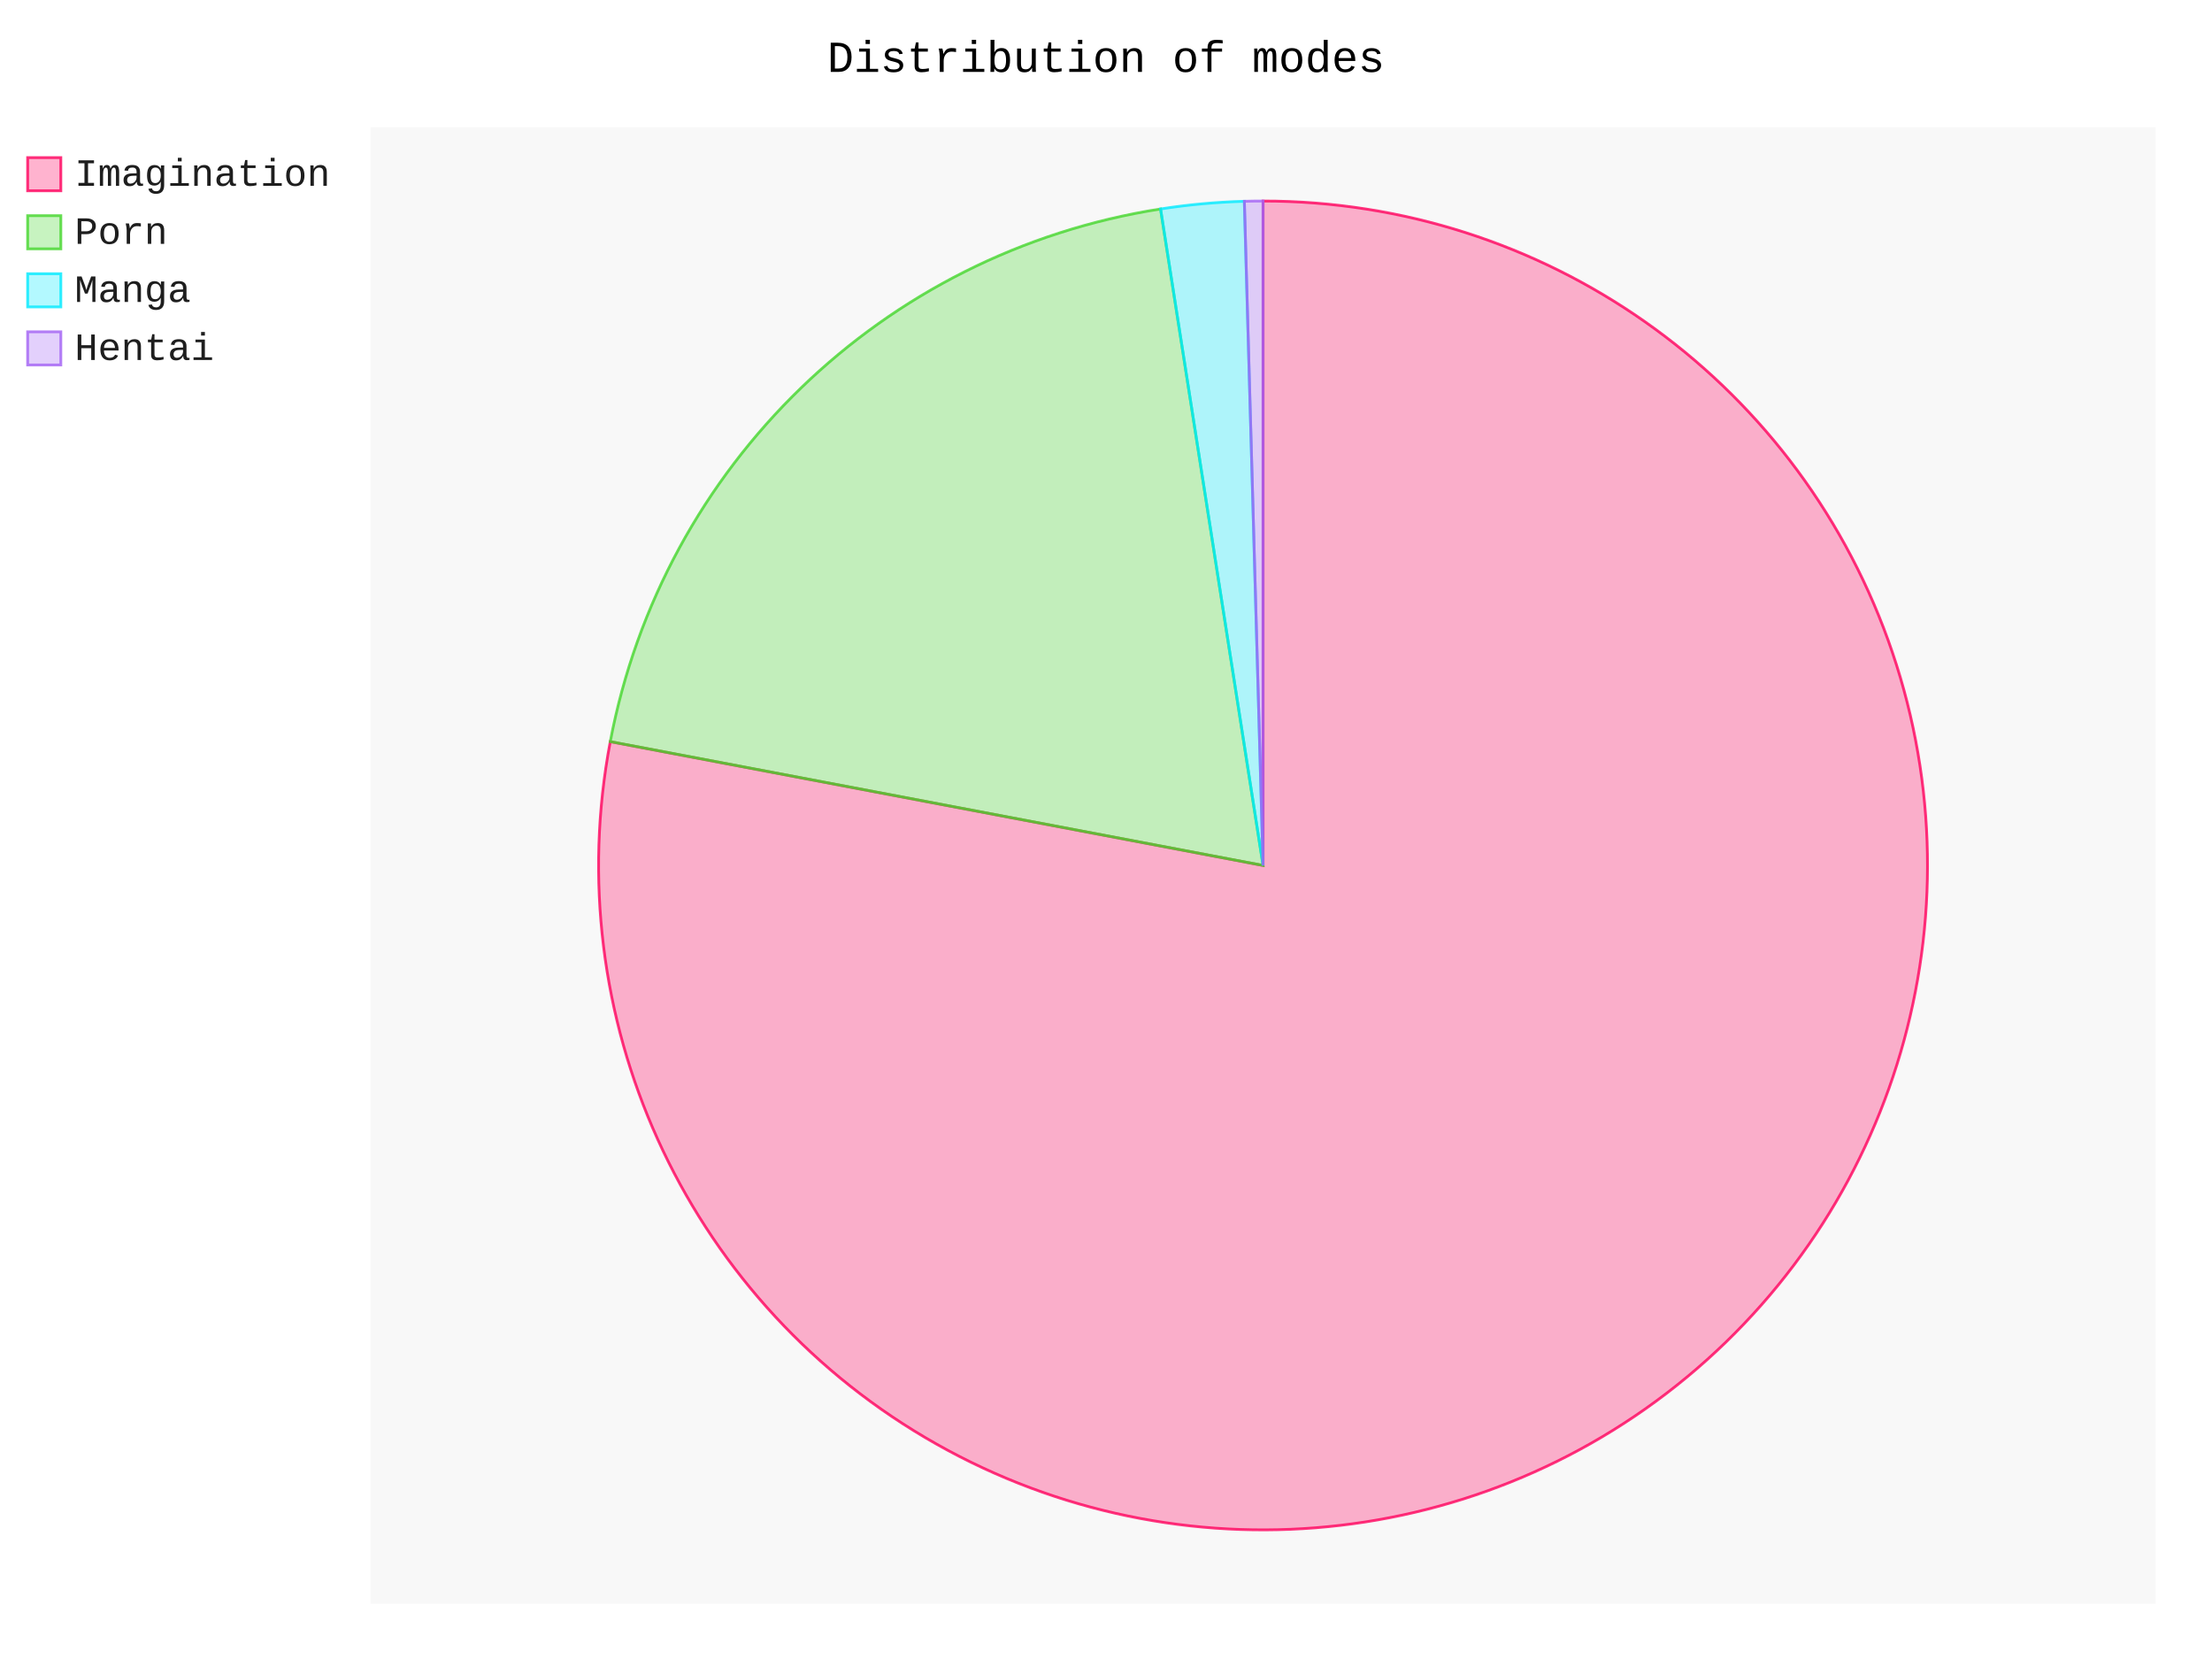
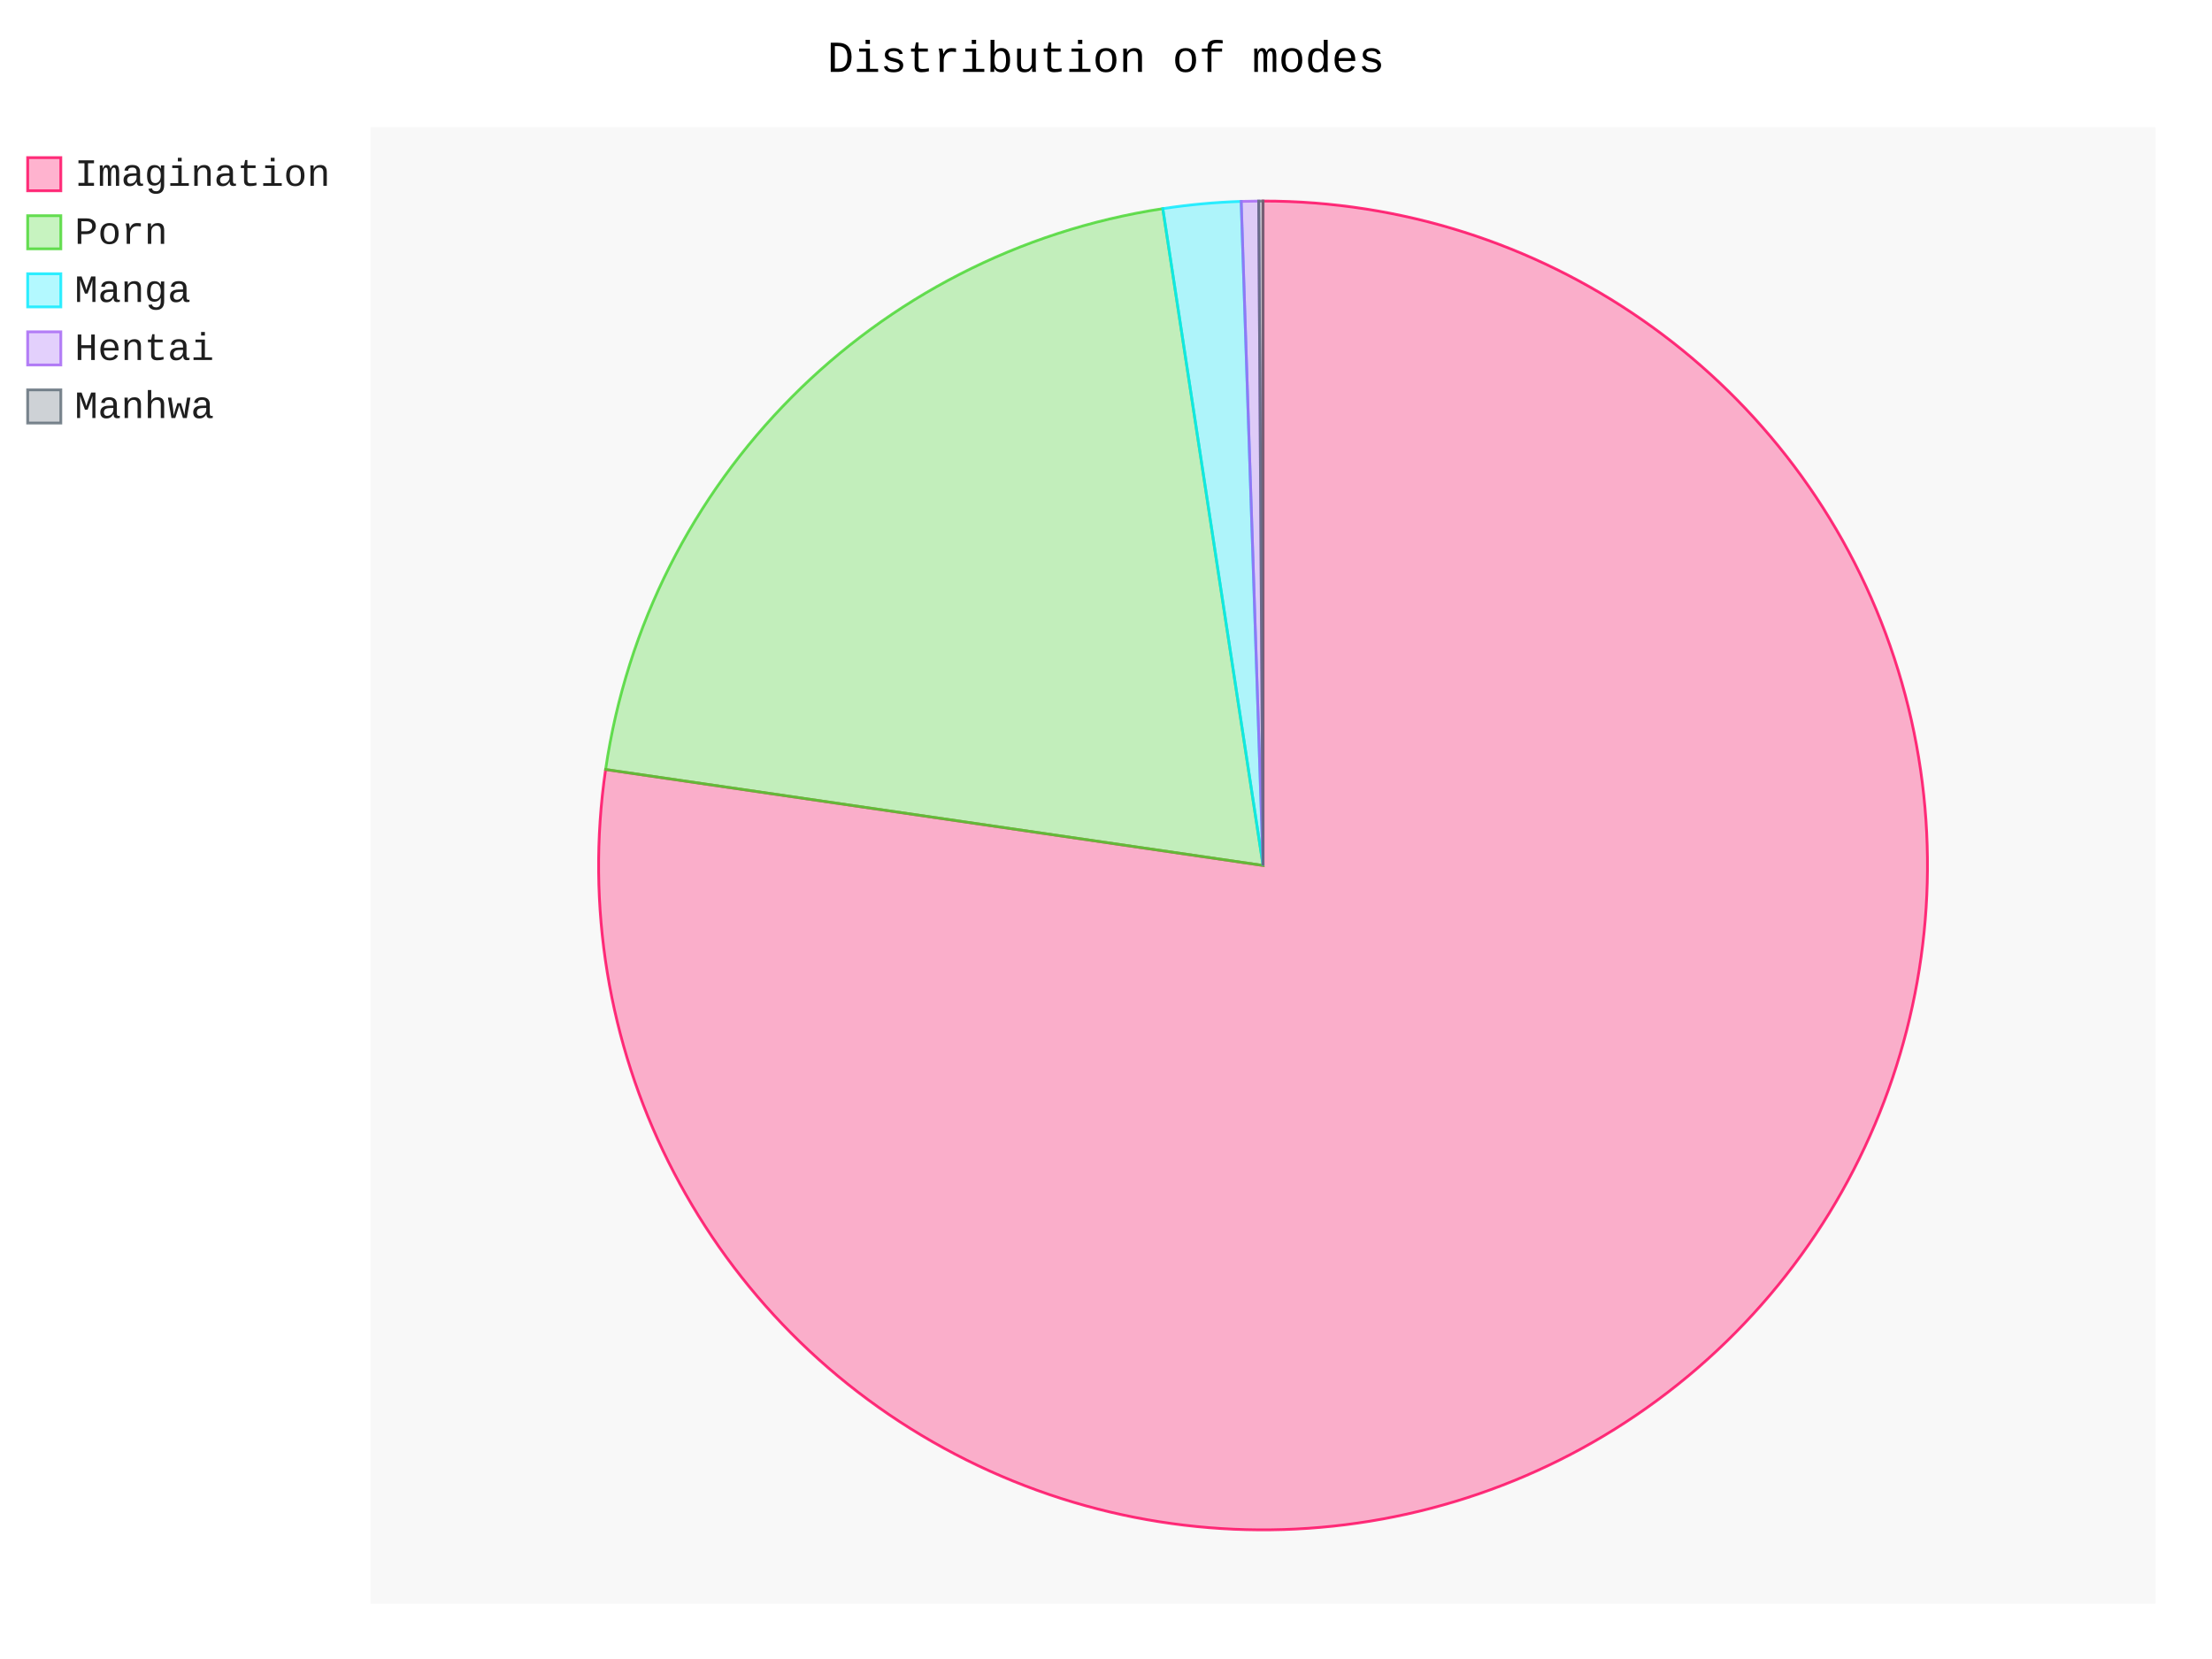
- <svg xmlns="http://www.w3.org/2000/svg" id="chart-06d33583-adc8-45d1-a6f2-03494afafda6" class="pygal-chart" viewBox="0 0 800 600">
+ <svg xmlns="http://www.w3.org/2000/svg" id="chart-ac68b195-cf0e-4a61-b8fe-f0a14c71ec48" class="pygal-chart" viewBox="0 0 800 600">
  <defs>
-     <style type="text/css">#chart-06d33583-adc8-45d1-a6f2-03494afafda6{-webkit-user-select:none;-webkit-font-smoothing:antialiased;font-family:Consolas,"Liberation Mono",Menlo,Courier,monospace}#chart-06d33583-adc8-45d1-a6f2-03494afafda6 .title{font-family:Consolas,"Liberation Mono",Menlo,Courier,monospace;font-size:16px}#chart-06d33583-adc8-45d1-a6f2-03494afafda6 .legends .legend text{font-family:Consolas,"Liberation Mono",Menlo,Courier,monospace;font-size:14px}#chart-06d33583-adc8-45d1-a6f2-03494afafda6 .axis text{font-family:Consolas,"Liberation Mono",Menlo,Courier,monospace;font-size:10px}#chart-06d33583-adc8-45d1-a6f2-03494afafda6 .axis text.major{font-family:Consolas,"Liberation Mono",Menlo,Courier,monospace;font-size:10px}#chart-06d33583-adc8-45d1-a6f2-03494afafda6 .text-overlay text.value{font-family:Consolas,"Liberation Mono",Menlo,Courier,monospace;font-size:16px}#chart-06d33583-adc8-45d1-a6f2-03494afafda6 .text-overlay text.label{font-family:Consolas,"Liberation Mono",Menlo,Courier,monospace;font-size:10px}#chart-06d33583-adc8-45d1-a6f2-03494afafda6 .tooltip{font-family:Consolas,"Liberation Mono",Menlo,Courier,monospace;font-size:14px}#chart-06d33583-adc8-45d1-a6f2-03494afafda6 text.no_data{font-family:Consolas,"Liberation Mono",Menlo,Courier,monospace;font-size:64px}
- #chart-06d33583-adc8-45d1-a6f2-03494afafda6{background-color:transparent}#chart-06d33583-adc8-45d1-a6f2-03494afafda6 path,#chart-06d33583-adc8-45d1-a6f2-03494afafda6 line,#chart-06d33583-adc8-45d1-a6f2-03494afafda6 rect,#chart-06d33583-adc8-45d1-a6f2-03494afafda6 circle{-webkit-transition:0.3s ease-out;-moz-transition:0.3s ease-out;transition:0.3s ease-out}#chart-06d33583-adc8-45d1-a6f2-03494afafda6 .graph &gt; .background{fill:transparent}#chart-06d33583-adc8-45d1-a6f2-03494afafda6 .plot &gt; .background{fill:#f8f8f8}#chart-06d33583-adc8-45d1-a6f2-03494afafda6 .graph{fill:rgba(30,30,30,1)}#chart-06d33583-adc8-45d1-a6f2-03494afafda6 text.no_data{fill:rgba(0,0,0,1)}#chart-06d33583-adc8-45d1-a6f2-03494afafda6 .title{fill:rgba(0,0,0,1)}#chart-06d33583-adc8-45d1-a6f2-03494afafda6 .legends .legend text{fill:rgba(30,30,30,1)}#chart-06d33583-adc8-45d1-a6f2-03494afafda6 .legends .legend:hover text{fill:rgba(0,0,0,1)}#chart-06d33583-adc8-45d1-a6f2-03494afafda6 .axis .line{stroke:rgba(0,0,0,1)}#chart-06d33583-adc8-45d1-a6f2-03494afafda6 .axis .guide.line{stroke:#aaa}#chart-06d33583-adc8-45d1-a6f2-03494afafda6 .axis .major.line{stroke:rgba(30,30,30,1)}#chart-06d33583-adc8-45d1-a6f2-03494afafda6 .axis text.major{fill:rgba(0,0,0,1)}#chart-06d33583-adc8-45d1-a6f2-03494afafda6 .axis.y .guides:hover .guide.line,#chart-06d33583-adc8-45d1-a6f2-03494afafda6 .line-graph .axis.x .guides:hover .guide.line,#chart-06d33583-adc8-45d1-a6f2-03494afafda6 .stackedline-graph .axis.x .guides:hover .guide.line,#chart-06d33583-adc8-45d1-a6f2-03494afafda6 .xy-graph .axis.x .guides:hover .guide.line{stroke:rgba(0,0,0,1)}#chart-06d33583-adc8-45d1-a6f2-03494afafda6 .axis .guides:hover text{fill:rgba(0,0,0,1)}#chart-06d33583-adc8-45d1-a6f2-03494afafda6 .reactive{fill-opacity:.3;stroke-opacity:.8;stroke-width:1}#chart-06d33583-adc8-45d1-a6f2-03494afafda6 .ci{stroke:rgba(30,30,30,1)}#chart-06d33583-adc8-45d1-a6f2-03494afafda6 .reactive.active,#chart-06d33583-adc8-45d1-a6f2-03494afafda6 .active .reactive{fill-opacity:.8;stroke-opacity:.95;stroke-width:4}#chart-06d33583-adc8-45d1-a6f2-03494afafda6 .ci .reactive.active{stroke-width:1.5}#chart-06d33583-adc8-45d1-a6f2-03494afafda6 .series text{fill:rgba(0,0,0,1)}#chart-06d33583-adc8-45d1-a6f2-03494afafda6 .tooltip rect{fill:#f8f8f8;stroke:rgba(0,0,0,1);-webkit-transition:opacity 0.3s ease-out;-moz-transition:opacity 0.3s ease-out;transition:opacity 0.3s ease-out}#chart-06d33583-adc8-45d1-a6f2-03494afafda6 .tooltip .label{fill:rgba(30,30,30,1)}#chart-06d33583-adc8-45d1-a6f2-03494afafda6 .tooltip .label{fill:rgba(30,30,30,1)}#chart-06d33583-adc8-45d1-a6f2-03494afafda6 .tooltip .legend{font-size:.8em;fill:#aaa}#chart-06d33583-adc8-45d1-a6f2-03494afafda6 .tooltip .x_label{font-size:.6em;fill:rgba(0,0,0,1)}#chart-06d33583-adc8-45d1-a6f2-03494afafda6 .tooltip .xlink{font-size:.5em;text-decoration:underline}#chart-06d33583-adc8-45d1-a6f2-03494afafda6 .tooltip .value{font-size:1.5em}#chart-06d33583-adc8-45d1-a6f2-03494afafda6 .bound{font-size:.5em}#chart-06d33583-adc8-45d1-a6f2-03494afafda6 .max-value{font-size:.75em;fill:#aaa}#chart-06d33583-adc8-45d1-a6f2-03494afafda6 .map-element{fill:#f8f8f8;stroke:#aaa !important}#chart-06d33583-adc8-45d1-a6f2-03494afafda6 .map-element .reactive{fill-opacity:inherit;stroke-opacity:inherit}#chart-06d33583-adc8-45d1-a6f2-03494afafda6 .color-0,#chart-06d33583-adc8-45d1-a6f2-03494afafda6 .color-0 a:visited{stroke:#ff005d;fill:#ff005d}#chart-06d33583-adc8-45d1-a6f2-03494afafda6 .color-1,#chart-06d33583-adc8-45d1-a6f2-03494afafda6 .color-1 a:visited{stroke:#44d62c;fill:#44d62c}#chart-06d33583-adc8-45d1-a6f2-03494afafda6 .color-2,#chart-06d33583-adc8-45d1-a6f2-03494afafda6 .color-2 a:visited{stroke:#00eaff;fill:#00eaff}#chart-06d33583-adc8-45d1-a6f2-03494afafda6 .color-3,#chart-06d33583-adc8-45d1-a6f2-03494afafda6 .color-3 a:visited{stroke:#a262f4;fill:#a262f4}#chart-06d33583-adc8-45d1-a6f2-03494afafda6 .text-overlay .color-0 text{fill:black}#chart-06d33583-adc8-45d1-a6f2-03494afafda6 .text-overlay .color-1 text{fill:black}#chart-06d33583-adc8-45d1-a6f2-03494afafda6 .text-overlay .color-2 text{fill:black}#chart-06d33583-adc8-45d1-a6f2-03494afafda6 .text-overlay .color-3 text{fill:black}
- #chart-06d33583-adc8-45d1-a6f2-03494afafda6 text.no_data{text-anchor:middle}#chart-06d33583-adc8-45d1-a6f2-03494afafda6 .guide.line{fill:none}#chart-06d33583-adc8-45d1-a6f2-03494afafda6 .centered{text-anchor:middle}#chart-06d33583-adc8-45d1-a6f2-03494afafda6 .title{text-anchor:middle}#chart-06d33583-adc8-45d1-a6f2-03494afafda6 .legends .legend text{fill-opacity:1}#chart-06d33583-adc8-45d1-a6f2-03494afafda6 .axis.x text{text-anchor:middle}#chart-06d33583-adc8-45d1-a6f2-03494afafda6 .axis.x:not(.web) text[transform]{text-anchor:start}#chart-06d33583-adc8-45d1-a6f2-03494afafda6 .axis.x:not(.web) text[transform].backwards{text-anchor:end}#chart-06d33583-adc8-45d1-a6f2-03494afafda6 .axis.y text{text-anchor:end}#chart-06d33583-adc8-45d1-a6f2-03494afafda6 .axis.y text[transform].backwards{text-anchor:start}#chart-06d33583-adc8-45d1-a6f2-03494afafda6 .axis.y2 text{text-anchor:start}#chart-06d33583-adc8-45d1-a6f2-03494afafda6 .axis.y2 text[transform].backwards{text-anchor:end}#chart-06d33583-adc8-45d1-a6f2-03494afafda6 .axis .guide.line{stroke-dasharray:4,4;stroke:#ccc}#chart-06d33583-adc8-45d1-a6f2-03494afafda6 .axis .major.guide.line{stroke-dasharray:6,6;stroke:#bbb}#chart-06d33583-adc8-45d1-a6f2-03494afafda6 .horizontal .axis.y .guide.line,#chart-06d33583-adc8-45d1-a6f2-03494afafda6 .horizontal .axis.y2 .guide.line,#chart-06d33583-adc8-45d1-a6f2-03494afafda6 .vertical .axis.x .guide.line{opacity:0}#chart-06d33583-adc8-45d1-a6f2-03494afafda6 .horizontal .axis.always_show .guide.line,#chart-06d33583-adc8-45d1-a6f2-03494afafda6 .vertical .axis.always_show .guide.line{opacity:1 !important}#chart-06d33583-adc8-45d1-a6f2-03494afafda6 .axis.y .guides:hover .guide.line,#chart-06d33583-adc8-45d1-a6f2-03494afafda6 .axis.y2 .guides:hover .guide.line,#chart-06d33583-adc8-45d1-a6f2-03494afafda6 .axis.x .guides:hover .guide.line{opacity:1}#chart-06d33583-adc8-45d1-a6f2-03494afafda6 .axis .guides:hover text{opacity:1}#chart-06d33583-adc8-45d1-a6f2-03494afafda6 .nofill{fill:none}#chart-06d33583-adc8-45d1-a6f2-03494afafda6 .subtle-fill{fill-opacity:.2}#chart-06d33583-adc8-45d1-a6f2-03494afafda6 .dot{stroke-width:1px;fill-opacity:1;stroke-opacity:1}#chart-06d33583-adc8-45d1-a6f2-03494afafda6 .dot.active{stroke-width:5px}#chart-06d33583-adc8-45d1-a6f2-03494afafda6 .dot.negative{fill:transparent}#chart-06d33583-adc8-45d1-a6f2-03494afafda6 text,#chart-06d33583-adc8-45d1-a6f2-03494afafda6 tspan{stroke:none !important}#chart-06d33583-adc8-45d1-a6f2-03494afafda6 .series text.active{opacity:1}#chart-06d33583-adc8-45d1-a6f2-03494afafda6 .tooltip rect{fill-opacity:.95;stroke-width:.5}#chart-06d33583-adc8-45d1-a6f2-03494afafda6 .tooltip text{fill-opacity:1}#chart-06d33583-adc8-45d1-a6f2-03494afafda6 .showable{visibility:hidden}#chart-06d33583-adc8-45d1-a6f2-03494afafda6 .showable.shown{visibility:visible}#chart-06d33583-adc8-45d1-a6f2-03494afafda6 .gauge-background{fill:rgba(240,240,240,1);stroke:none}#chart-06d33583-adc8-45d1-a6f2-03494afafda6 .bg-lines{stroke:transparent;stroke-width:2px}</style>
+     <style type="text/css">#chart-ac68b195-cf0e-4a61-b8fe-f0a14c71ec48{-webkit-user-select:none;-webkit-font-smoothing:antialiased;font-family:Consolas,"Liberation Mono",Menlo,Courier,monospace}#chart-ac68b195-cf0e-4a61-b8fe-f0a14c71ec48 .title{font-family:Consolas,"Liberation Mono",Menlo,Courier,monospace;font-size:16px}#chart-ac68b195-cf0e-4a61-b8fe-f0a14c71ec48 .legends .legend text{font-family:Consolas,"Liberation Mono",Menlo,Courier,monospace;font-size:14px}#chart-ac68b195-cf0e-4a61-b8fe-f0a14c71ec48 .axis text{font-family:Consolas,"Liberation Mono",Menlo,Courier,monospace;font-size:10px}#chart-ac68b195-cf0e-4a61-b8fe-f0a14c71ec48 .axis text.major{font-family:Consolas,"Liberation Mono",Menlo,Courier,monospace;font-size:10px}#chart-ac68b195-cf0e-4a61-b8fe-f0a14c71ec48 .text-overlay text.value{font-family:Consolas,"Liberation Mono",Menlo,Courier,monospace;font-size:16px}#chart-ac68b195-cf0e-4a61-b8fe-f0a14c71ec48 .text-overlay text.label{font-family:Consolas,"Liberation Mono",Menlo,Courier,monospace;font-size:10px}#chart-ac68b195-cf0e-4a61-b8fe-f0a14c71ec48 .tooltip{font-family:Consolas,"Liberation Mono",Menlo,Courier,monospace;font-size:14px}#chart-ac68b195-cf0e-4a61-b8fe-f0a14c71ec48 text.no_data{font-family:Consolas,"Liberation Mono",Menlo,Courier,monospace;font-size:64px}
+ #chart-ac68b195-cf0e-4a61-b8fe-f0a14c71ec48{background-color:transparent}#chart-ac68b195-cf0e-4a61-b8fe-f0a14c71ec48 path,#chart-ac68b195-cf0e-4a61-b8fe-f0a14c71ec48 line,#chart-ac68b195-cf0e-4a61-b8fe-f0a14c71ec48 rect,#chart-ac68b195-cf0e-4a61-b8fe-f0a14c71ec48 circle{-webkit-transition:0.3s ease-out;-moz-transition:0.3s ease-out;transition:0.3s ease-out}#chart-ac68b195-cf0e-4a61-b8fe-f0a14c71ec48 .graph &gt; .background{fill:transparent}#chart-ac68b195-cf0e-4a61-b8fe-f0a14c71ec48 .plot &gt; .background{fill:#f8f8f8}#chart-ac68b195-cf0e-4a61-b8fe-f0a14c71ec48 .graph{fill:rgba(30,30,30,1)}#chart-ac68b195-cf0e-4a61-b8fe-f0a14c71ec48 text.no_data{fill:rgba(0,0,0,1)}#chart-ac68b195-cf0e-4a61-b8fe-f0a14c71ec48 .title{fill:rgba(0,0,0,1)}#chart-ac68b195-cf0e-4a61-b8fe-f0a14c71ec48 .legends .legend text{fill:rgba(30,30,30,1)}#chart-ac68b195-cf0e-4a61-b8fe-f0a14c71ec48 .legends .legend:hover text{fill:rgba(0,0,0,1)}#chart-ac68b195-cf0e-4a61-b8fe-f0a14c71ec48 .axis .line{stroke:rgba(0,0,0,1)}#chart-ac68b195-cf0e-4a61-b8fe-f0a14c71ec48 .axis .guide.line{stroke:#aaa}#chart-ac68b195-cf0e-4a61-b8fe-f0a14c71ec48 .axis .major.line{stroke:rgba(30,30,30,1)}#chart-ac68b195-cf0e-4a61-b8fe-f0a14c71ec48 .axis text.major{fill:rgba(0,0,0,1)}#chart-ac68b195-cf0e-4a61-b8fe-f0a14c71ec48 .axis.y .guides:hover .guide.line,#chart-ac68b195-cf0e-4a61-b8fe-f0a14c71ec48 .line-graph .axis.x .guides:hover .guide.line,#chart-ac68b195-cf0e-4a61-b8fe-f0a14c71ec48 .stackedline-graph .axis.x .guides:hover .guide.line,#chart-ac68b195-cf0e-4a61-b8fe-f0a14c71ec48 .xy-graph .axis.x .guides:hover .guide.line{stroke:rgba(0,0,0,1)}#chart-ac68b195-cf0e-4a61-b8fe-f0a14c71ec48 .axis .guides:hover text{fill:rgba(0,0,0,1)}#chart-ac68b195-cf0e-4a61-b8fe-f0a14c71ec48 .reactive{fill-opacity:.3;stroke-opacity:.8;stroke-width:1}#chart-ac68b195-cf0e-4a61-b8fe-f0a14c71ec48 .ci{stroke:rgba(30,30,30,1)}#chart-ac68b195-cf0e-4a61-b8fe-f0a14c71ec48 .reactive.active,#chart-ac68b195-cf0e-4a61-b8fe-f0a14c71ec48 .active .reactive{fill-opacity:.8;stroke-opacity:.95;stroke-width:4}#chart-ac68b195-cf0e-4a61-b8fe-f0a14c71ec48 .ci .reactive.active{stroke-width:1.5}#chart-ac68b195-cf0e-4a61-b8fe-f0a14c71ec48 .series text{fill:rgba(0,0,0,1)}#chart-ac68b195-cf0e-4a61-b8fe-f0a14c71ec48 .tooltip rect{fill:#f8f8f8;stroke:rgba(0,0,0,1);-webkit-transition:opacity 0.3s ease-out;-moz-transition:opacity 0.3s ease-out;transition:opacity 0.3s ease-out}#chart-ac68b195-cf0e-4a61-b8fe-f0a14c71ec48 .tooltip .label{fill:rgba(30,30,30,1)}#chart-ac68b195-cf0e-4a61-b8fe-f0a14c71ec48 .tooltip .label{fill:rgba(30,30,30,1)}#chart-ac68b195-cf0e-4a61-b8fe-f0a14c71ec48 .tooltip .legend{font-size:.8em;fill:#aaa}#chart-ac68b195-cf0e-4a61-b8fe-f0a14c71ec48 .tooltip .x_label{font-size:.6em;fill:rgba(0,0,0,1)}#chart-ac68b195-cf0e-4a61-b8fe-f0a14c71ec48 .tooltip .xlink{font-size:.5em;text-decoration:underline}#chart-ac68b195-cf0e-4a61-b8fe-f0a14c71ec48 .tooltip .value{font-size:1.5em}#chart-ac68b195-cf0e-4a61-b8fe-f0a14c71ec48 .bound{font-size:.5em}#chart-ac68b195-cf0e-4a61-b8fe-f0a14c71ec48 .max-value{font-size:.75em;fill:#aaa}#chart-ac68b195-cf0e-4a61-b8fe-f0a14c71ec48 .map-element{fill:#f8f8f8;stroke:#aaa !important}#chart-ac68b195-cf0e-4a61-b8fe-f0a14c71ec48 .map-element .reactive{fill-opacity:inherit;stroke-opacity:inherit}#chart-ac68b195-cf0e-4a61-b8fe-f0a14c71ec48 .color-0,#chart-ac68b195-cf0e-4a61-b8fe-f0a14c71ec48 .color-0 a:visited{stroke:#ff005d;fill:#ff005d}#chart-ac68b195-cf0e-4a61-b8fe-f0a14c71ec48 .color-1,#chart-ac68b195-cf0e-4a61-b8fe-f0a14c71ec48 .color-1 a:visited{stroke:#44d62c;fill:#44d62c}#chart-ac68b195-cf0e-4a61-b8fe-f0a14c71ec48 .color-2,#chart-ac68b195-cf0e-4a61-b8fe-f0a14c71ec48 .color-2 a:visited{stroke:#00eaff;fill:#00eaff}#chart-ac68b195-cf0e-4a61-b8fe-f0a14c71ec48 .color-3,#chart-ac68b195-cf0e-4a61-b8fe-f0a14c71ec48 .color-3 a:visited{stroke:#a262f4;fill:#a262f4}#chart-ac68b195-cf0e-4a61-b8fe-f0a14c71ec48 .color-4,#chart-ac68b195-cf0e-4a61-b8fe-f0a14c71ec48 .color-4 a:visited{stroke:#5c6975;fill:#5c6975}#chart-ac68b195-cf0e-4a61-b8fe-f0a14c71ec48 .text-overlay .color-0 text{fill:black}#chart-ac68b195-cf0e-4a61-b8fe-f0a14c71ec48 .text-overlay .color-1 text{fill:black}#chart-ac68b195-cf0e-4a61-b8fe-f0a14c71ec48 .text-overlay .color-2 text{fill:black}#chart-ac68b195-cf0e-4a61-b8fe-f0a14c71ec48 .text-overlay .color-3 text{fill:black}#chart-ac68b195-cf0e-4a61-b8fe-f0a14c71ec48 .text-overlay .color-4 text{fill:black}
+ #chart-ac68b195-cf0e-4a61-b8fe-f0a14c71ec48 text.no_data{text-anchor:middle}#chart-ac68b195-cf0e-4a61-b8fe-f0a14c71ec48 .guide.line{fill:none}#chart-ac68b195-cf0e-4a61-b8fe-f0a14c71ec48 .centered{text-anchor:middle}#chart-ac68b195-cf0e-4a61-b8fe-f0a14c71ec48 .title{text-anchor:middle}#chart-ac68b195-cf0e-4a61-b8fe-f0a14c71ec48 .legends .legend text{fill-opacity:1}#chart-ac68b195-cf0e-4a61-b8fe-f0a14c71ec48 .axis.x text{text-anchor:middle}#chart-ac68b195-cf0e-4a61-b8fe-f0a14c71ec48 .axis.x:not(.web) text[transform]{text-anchor:start}#chart-ac68b195-cf0e-4a61-b8fe-f0a14c71ec48 .axis.x:not(.web) text[transform].backwards{text-anchor:end}#chart-ac68b195-cf0e-4a61-b8fe-f0a14c71ec48 .axis.y text{text-anchor:end}#chart-ac68b195-cf0e-4a61-b8fe-f0a14c71ec48 .axis.y text[transform].backwards{text-anchor:start}#chart-ac68b195-cf0e-4a61-b8fe-f0a14c71ec48 .axis.y2 text{text-anchor:start}#chart-ac68b195-cf0e-4a61-b8fe-f0a14c71ec48 .axis.y2 text[transform].backwards{text-anchor:end}#chart-ac68b195-cf0e-4a61-b8fe-f0a14c71ec48 .axis .guide.line{stroke-dasharray:4,4;stroke:#ccc}#chart-ac68b195-cf0e-4a61-b8fe-f0a14c71ec48 .axis .major.guide.line{stroke-dasharray:6,6;stroke:#bbb}#chart-ac68b195-cf0e-4a61-b8fe-f0a14c71ec48 .horizontal .axis.y .guide.line,#chart-ac68b195-cf0e-4a61-b8fe-f0a14c71ec48 .horizontal .axis.y2 .guide.line,#chart-ac68b195-cf0e-4a61-b8fe-f0a14c71ec48 .vertical .axis.x .guide.line{opacity:0}#chart-ac68b195-cf0e-4a61-b8fe-f0a14c71ec48 .horizontal .axis.always_show .guide.line,#chart-ac68b195-cf0e-4a61-b8fe-f0a14c71ec48 .vertical .axis.always_show .guide.line{opacity:1 !important}#chart-ac68b195-cf0e-4a61-b8fe-f0a14c71ec48 .axis.y .guides:hover .guide.line,#chart-ac68b195-cf0e-4a61-b8fe-f0a14c71ec48 .axis.y2 .guides:hover .guide.line,#chart-ac68b195-cf0e-4a61-b8fe-f0a14c71ec48 .axis.x .guides:hover .guide.line{opacity:1}#chart-ac68b195-cf0e-4a61-b8fe-f0a14c71ec48 .axis .guides:hover text{opacity:1}#chart-ac68b195-cf0e-4a61-b8fe-f0a14c71ec48 .nofill{fill:none}#chart-ac68b195-cf0e-4a61-b8fe-f0a14c71ec48 .subtle-fill{fill-opacity:.2}#chart-ac68b195-cf0e-4a61-b8fe-f0a14c71ec48 .dot{stroke-width:1px;fill-opacity:1;stroke-opacity:1}#chart-ac68b195-cf0e-4a61-b8fe-f0a14c71ec48 .dot.active{stroke-width:5px}#chart-ac68b195-cf0e-4a61-b8fe-f0a14c71ec48 .dot.negative{fill:transparent}#chart-ac68b195-cf0e-4a61-b8fe-f0a14c71ec48 text,#chart-ac68b195-cf0e-4a61-b8fe-f0a14c71ec48 tspan{stroke:none !important}#chart-ac68b195-cf0e-4a61-b8fe-f0a14c71ec48 .series text.active{opacity:1}#chart-ac68b195-cf0e-4a61-b8fe-f0a14c71ec48 .tooltip rect{fill-opacity:.95;stroke-width:.5}#chart-ac68b195-cf0e-4a61-b8fe-f0a14c71ec48 .tooltip text{fill-opacity:1}#chart-ac68b195-cf0e-4a61-b8fe-f0a14c71ec48 .showable{visibility:hidden}#chart-ac68b195-cf0e-4a61-b8fe-f0a14c71ec48 .showable.shown{visibility:visible}#chart-ac68b195-cf0e-4a61-b8fe-f0a14c71ec48 .gauge-background{fill:rgba(240,240,240,1);stroke:none}#chart-ac68b195-cf0e-4a61-b8fe-f0a14c71ec48 .bg-lines{stroke:transparent;stroke-width:2px}</style>
  </defs>
  <g class="graph pie-graph vertical">
    <rect x="0" y="0" width="800" height="600" class="background" />
    <g transform="translate(134, 46)" class="plot">
      <rect x="0" y="0" width="645.6" height="534" class="background" />
      <g class="series serie-0 color-0">
        <g class="slices">
          <g class="slice">
-             <path d="M322.8 26.7 A240.3 240.3 0 1 1 86.709 222.222 L322.8 267 A0 0 0 1 0 322.8 267 z" class="slice reactive tooltip-trigger" />
+             <path d="M322.8 26.7 A240.3 240.3 0 1 1 85.018 232.303 L322.8 267 A0 0 0 1 0 322.8 267 z" class="slice reactive tooltip-trigger" />
          </g>
        </g>
      </g>
      <g class="series serie-1 color-1">
        <g class="slices">
          <g class="slice">
-             <path d="M86.709 222.222 A240.3 240.3 0 0 1 285.731 29.576 L322.8 267 A0 0 0 0 0 322.8 267 z" class="slice reactive tooltip-trigger" />
+             <path d="M85.018 232.303 A240.3 240.3 0 0 1 286.538 29.452 L322.8 267 A0 0 0 0 0 322.8 267 z" class="slice reactive tooltip-trigger" />
          </g>
        </g>
      </g>
      <g class="series serie-2 color-2">
        <g class="slices">
          <g class="slice">
-             <path d="M285.731 29.576 A240.3 240.3 0 0 1 316.034 26.795 L322.8 267 A0 0 0 0 0 322.8 267 z" class="slice reactive tooltip-trigger" />
+             <path d="M286.538 29.452 A240.3 240.3 0 0 1 314.888 26.83 L322.8 267 A0 0 0 0 0 322.8 267 z" class="slice reactive tooltip-trigger" />
          </g>
        </g>
      </g>
      <g class="series serie-3 color-3">
        <g class="slices">
          <g class="slice">
-             <path d="M316.034 26.795 A240.3 240.3 0 0 1 322.8 26.7 L322.8 267 A0 0 0 0 0 322.8 267 z" class="slice reactive tooltip-trigger" />
+             <path d="M314.888 26.83 A240.3 240.3 0 0 1 321.217 26.705 L322.8 267 A0 0 0 0 0 322.8 267 z" class="slice reactive tooltip-trigger" />
+           </g>
+         </g>
+       </g>
+       <g class="series serie-4 color-4">
+         <g class="slices">
+           <g class="slice">
+             <path d="M321.217 26.705 A240.3 240.3 0 0 1 322.8 26.7 L322.8 267 A0 0 0 0 0 322.8 267 z" class="slice reactive tooltip-trigger" />
          </g>
        </g>
      </g>
    </g>
    <g class="titles">
      <text x="400.0" y="26" class="title plot_title">Distribution of modes</text>
    </g>
    <g transform="translate(134, 46)" class="plot overlay">
      <g class="series serie-0 color-0" />
      <g class="series serie-1 color-1" />
      <g class="series serie-2 color-2" />
      <g class="series serie-3 color-3" />
+       <g class="series serie-4 color-4" />
    </g>
    <g transform="translate(134, 46)" class="plot text-overlay">
      <g class="series serie-0 color-0" />
      <g class="series serie-1 color-1" />
      <g class="series serie-2 color-2" />
      <g class="series serie-3 color-3" />
+       <g class="series serie-4 color-4" />
    </g>
    <g transform="translate(134, 46)" class="plot tooltip-overlay">
      <g transform="translate(0 0)" style="opacity: 0" class="tooltip">
        <rect rx="0" ry="0" width="0" height="0" class="tooltip-box" />
        <g class="text" />
      </g>
    </g>
    <g transform="translate(10, 56)" class="legends">
      <g id="activate-serie-0" class="legend reactive activate-serie">
        <rect x="0.0" y="1.0" width="12" height="12" class="color-0 reactive" />
        <text x="17.0" y="11.2">Imagination</text>
      </g>
      <g id="activate-serie-1" class="legend reactive activate-serie">
        <rect x="0.0" y="22.0" width="12" height="12" class="color-1 reactive" />
        <text x="17.0" y="32.2">Porn</text>
      </g>
      <g id="activate-serie-2" class="legend reactive activate-serie">
        <rect x="0.0" y="43.0" width="12" height="12" class="color-2 reactive" />
        <text x="17.0" y="53.2">Manga</text>
      </g>
      <g id="activate-serie-3" class="legend reactive activate-serie">
        <rect x="0.0" y="64.0" width="12" height="12" class="color-3 reactive" />
        <text x="17.0" y="74.2">Hentai</text>
      </g>
+       <g id="activate-serie-4" class="legend reactive activate-serie">
+         <rect x="0.0" y="85.0" width="12" height="12" class="color-4 reactive" />
+         <text x="17.0" y="95.2">Manhwa</text>
+       </g>
    </g>
    <g transform="translate(790, 56)" class="legends" />
  </g>
</svg>
